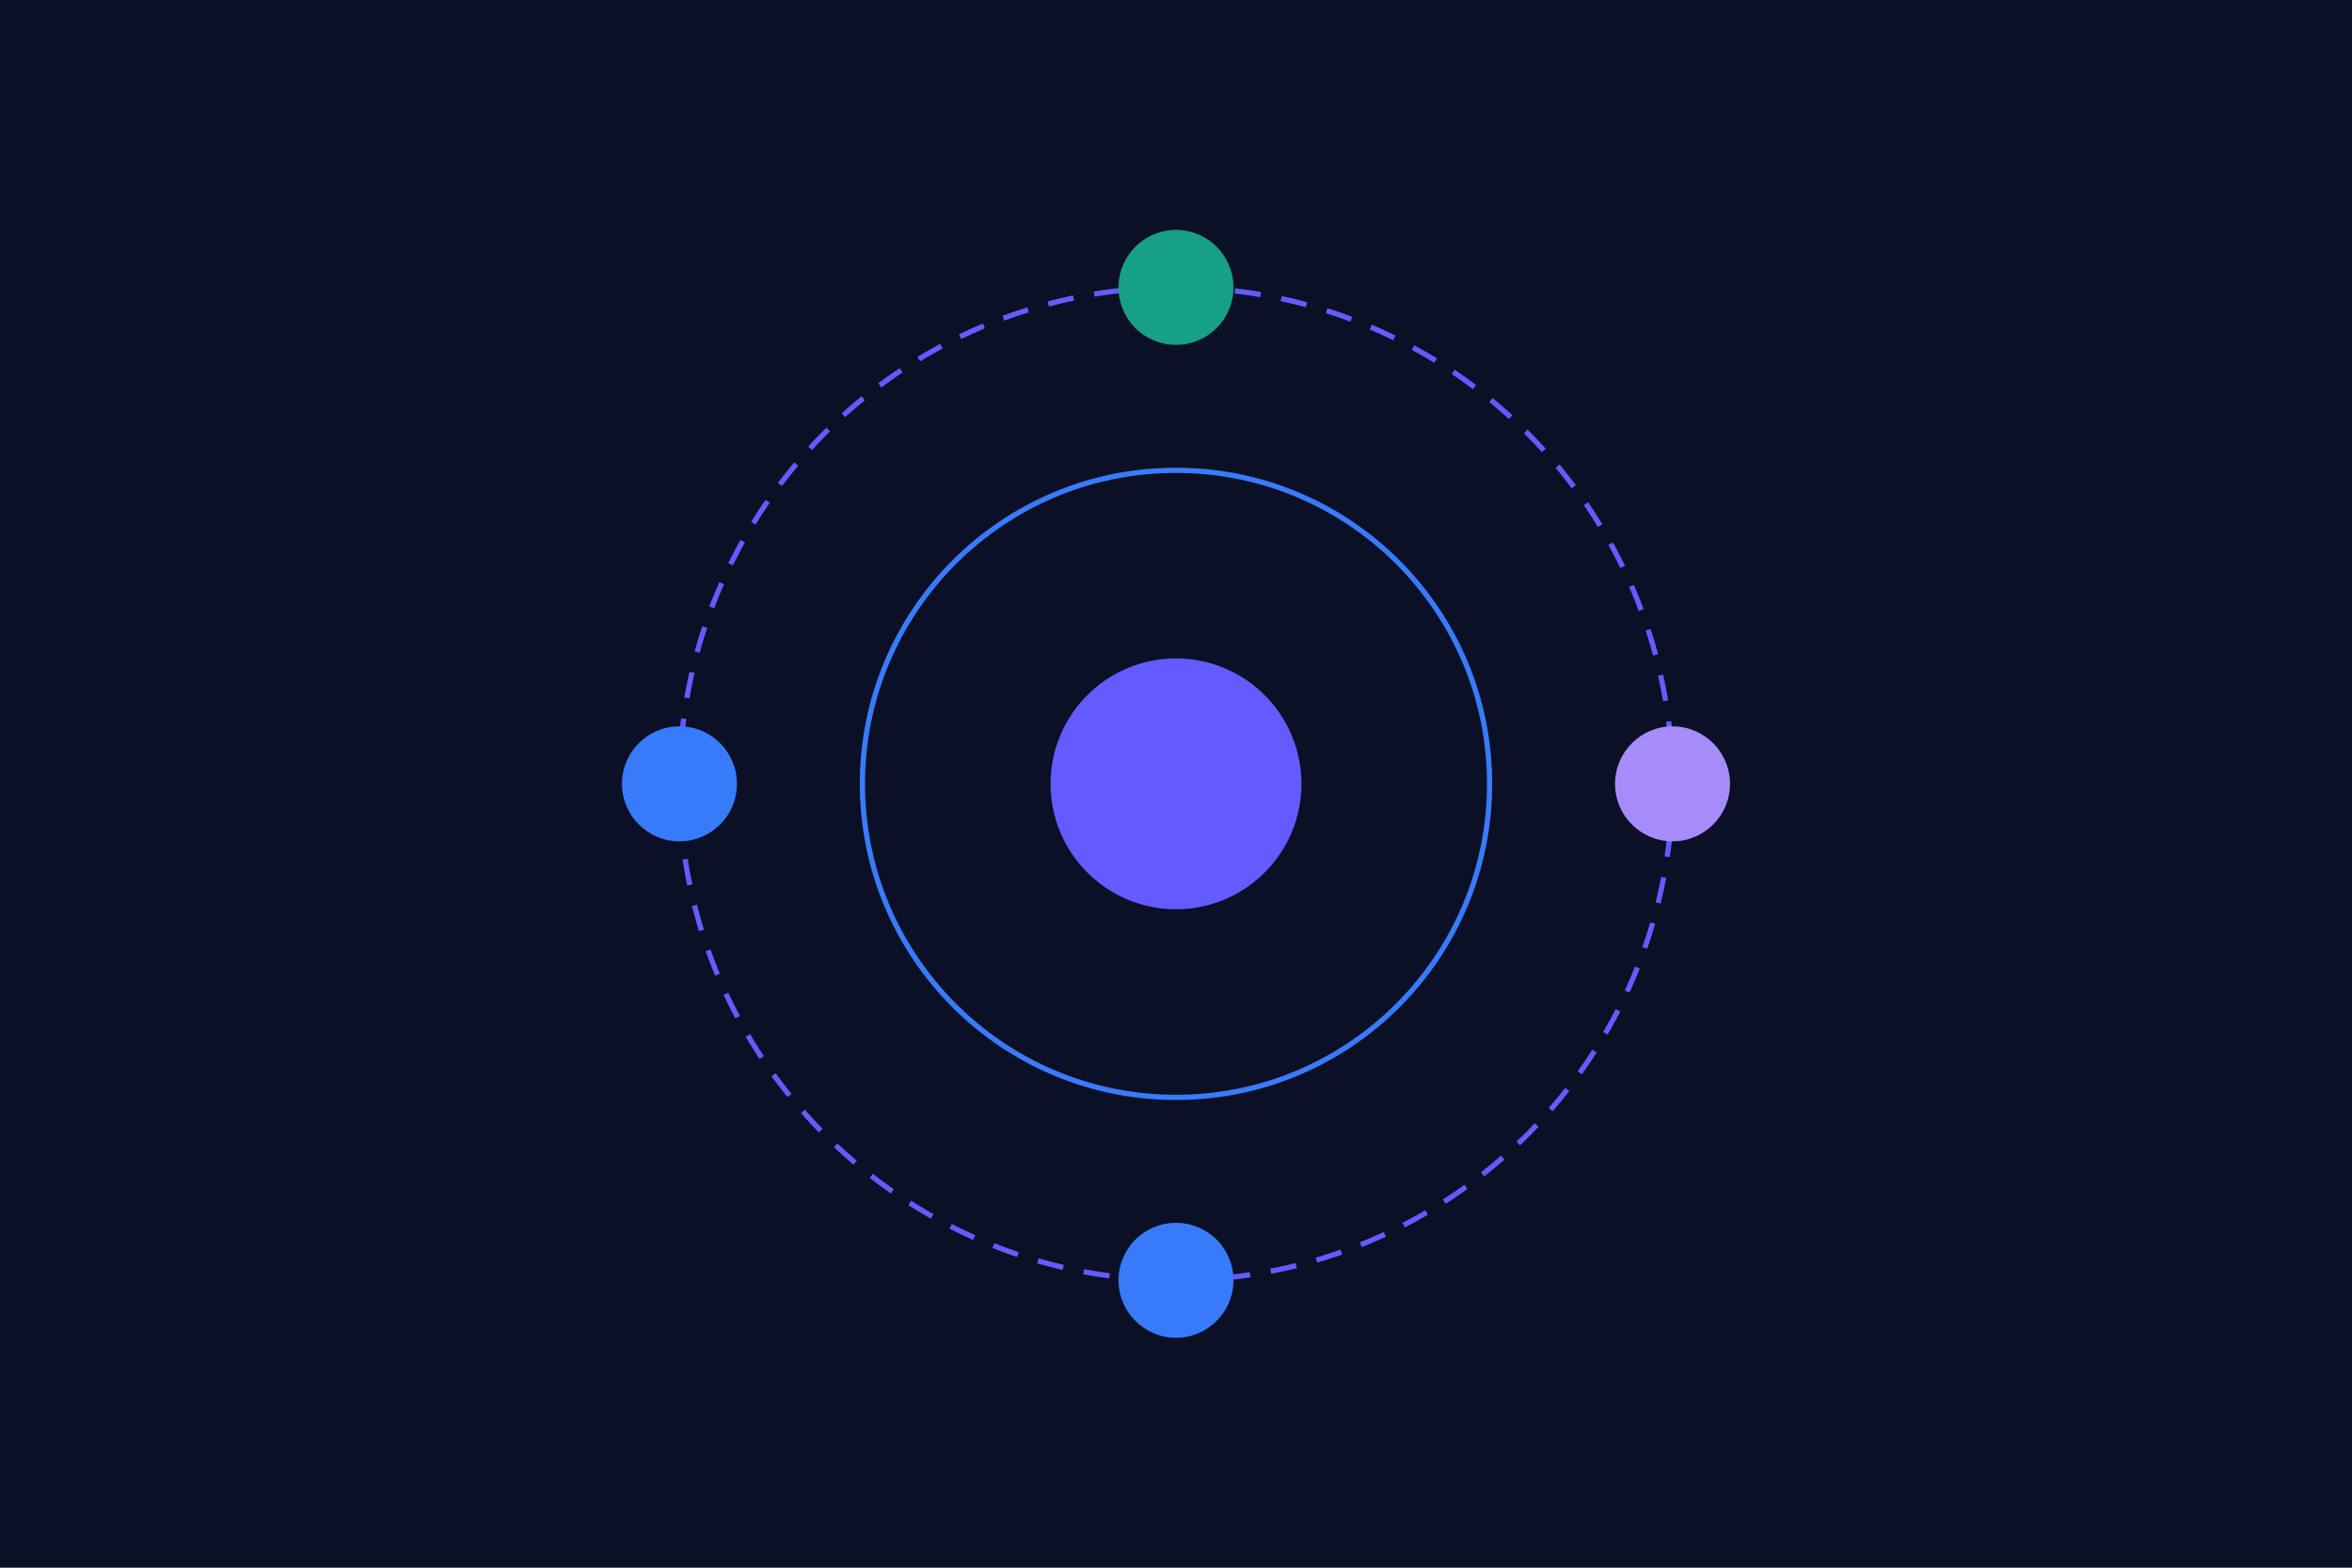
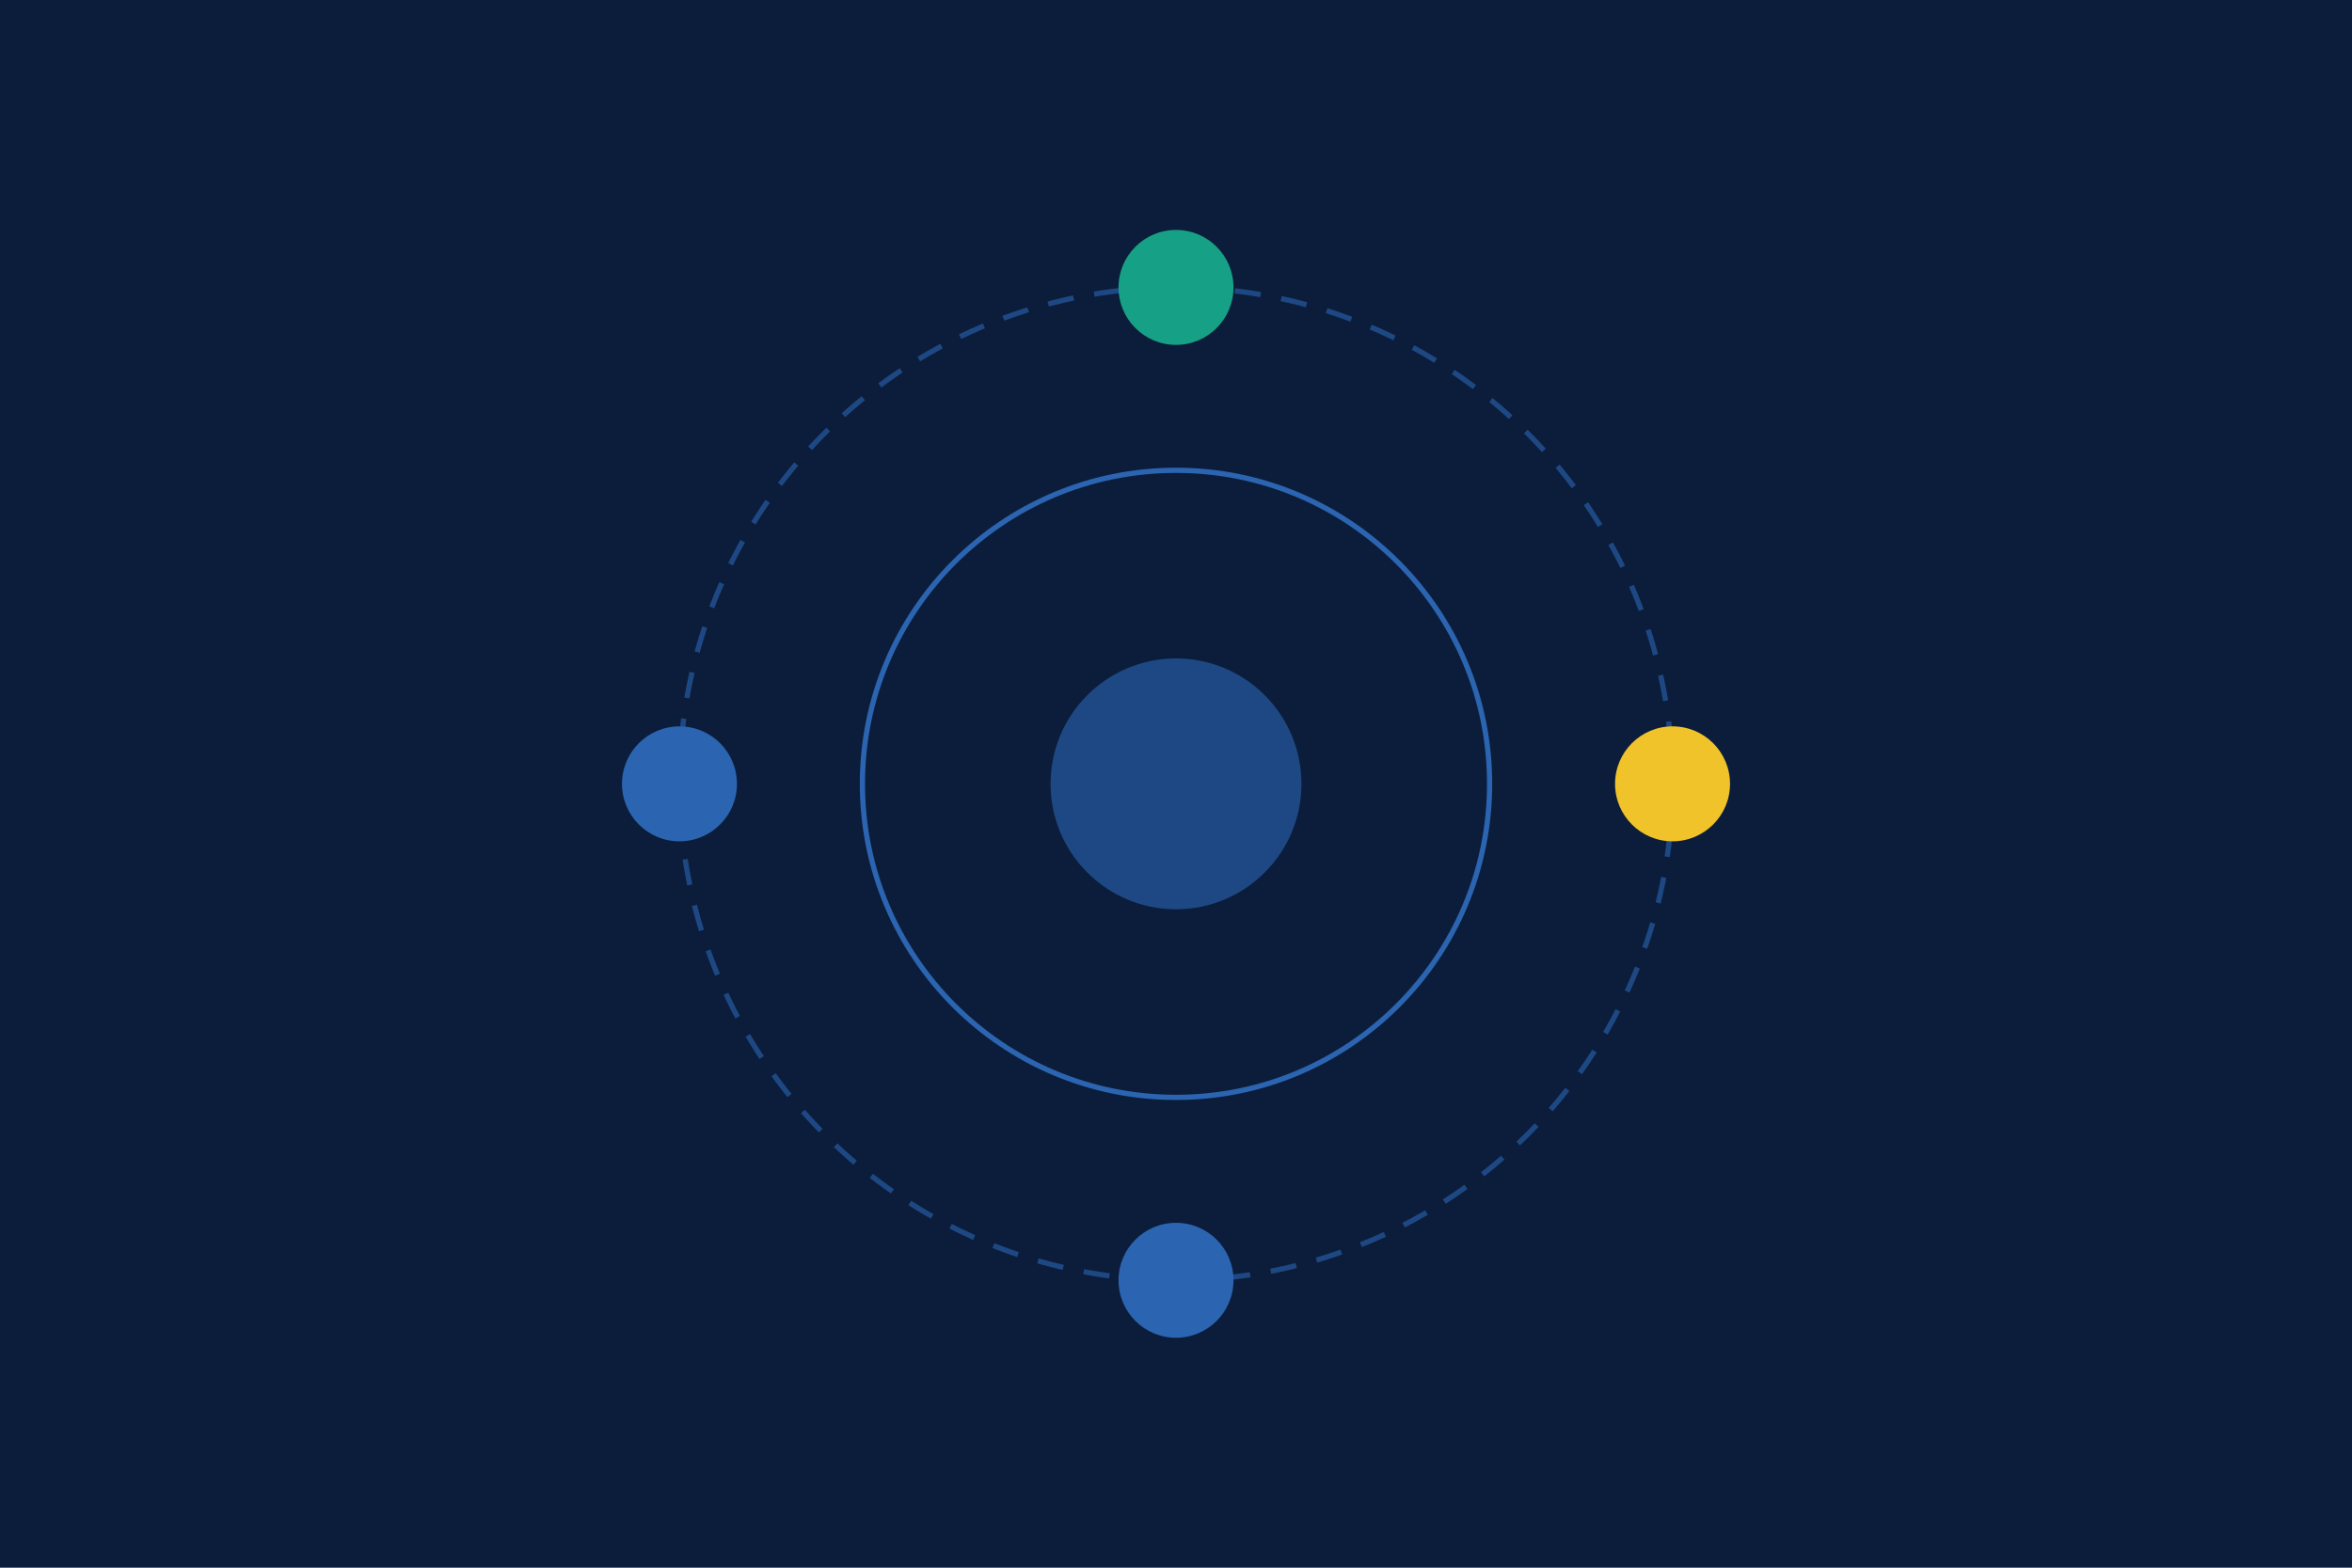
<svg xmlns="http://www.w3.org/2000/svg" viewBox="0 0 900 600" fill="none">
-   <rect width="900" height="600" fill="#0B1026" />
-   <circle cx="450" cy="300" r="190" stroke="#635BFF" stroke-width="2" stroke-dasharray="10 8" />
-   <circle cx="450" cy="300" r="120" stroke="#387BFA" stroke-width="2" />
-   <circle cx="450" cy="300" r="48" fill="#635BFF" />
-   <circle cx="260" cy="300" r="22" fill="#387BFA" />
-   <circle cx="640" cy="300" r="22" fill="#A78BFA" />
+   <rect width="900" height="600" fill="#0B1D3A" />
+   <circle cx="450" cy="300" r="190" stroke="#1E4883" stroke-width="2" stroke-dasharray="10 8" />
+   <circle cx="450" cy="300" r="120" stroke="#2B64B0" stroke-width="2" />
+   <circle cx="450" cy="300" r="48" fill="#1E4883" />
+   <circle cx="260" cy="300" r="22" fill="#2B64B0" />
+   <circle cx="640" cy="300" r="22" fill="#F0C32A" />
  <circle cx="450" cy="110" r="22" fill="#16A085" />
-   <circle cx="450" cy="490" r="22" fill="#387BFA" />
+   <circle cx="450" cy="490" r="22" fill="#2B64B0" />
</svg>
